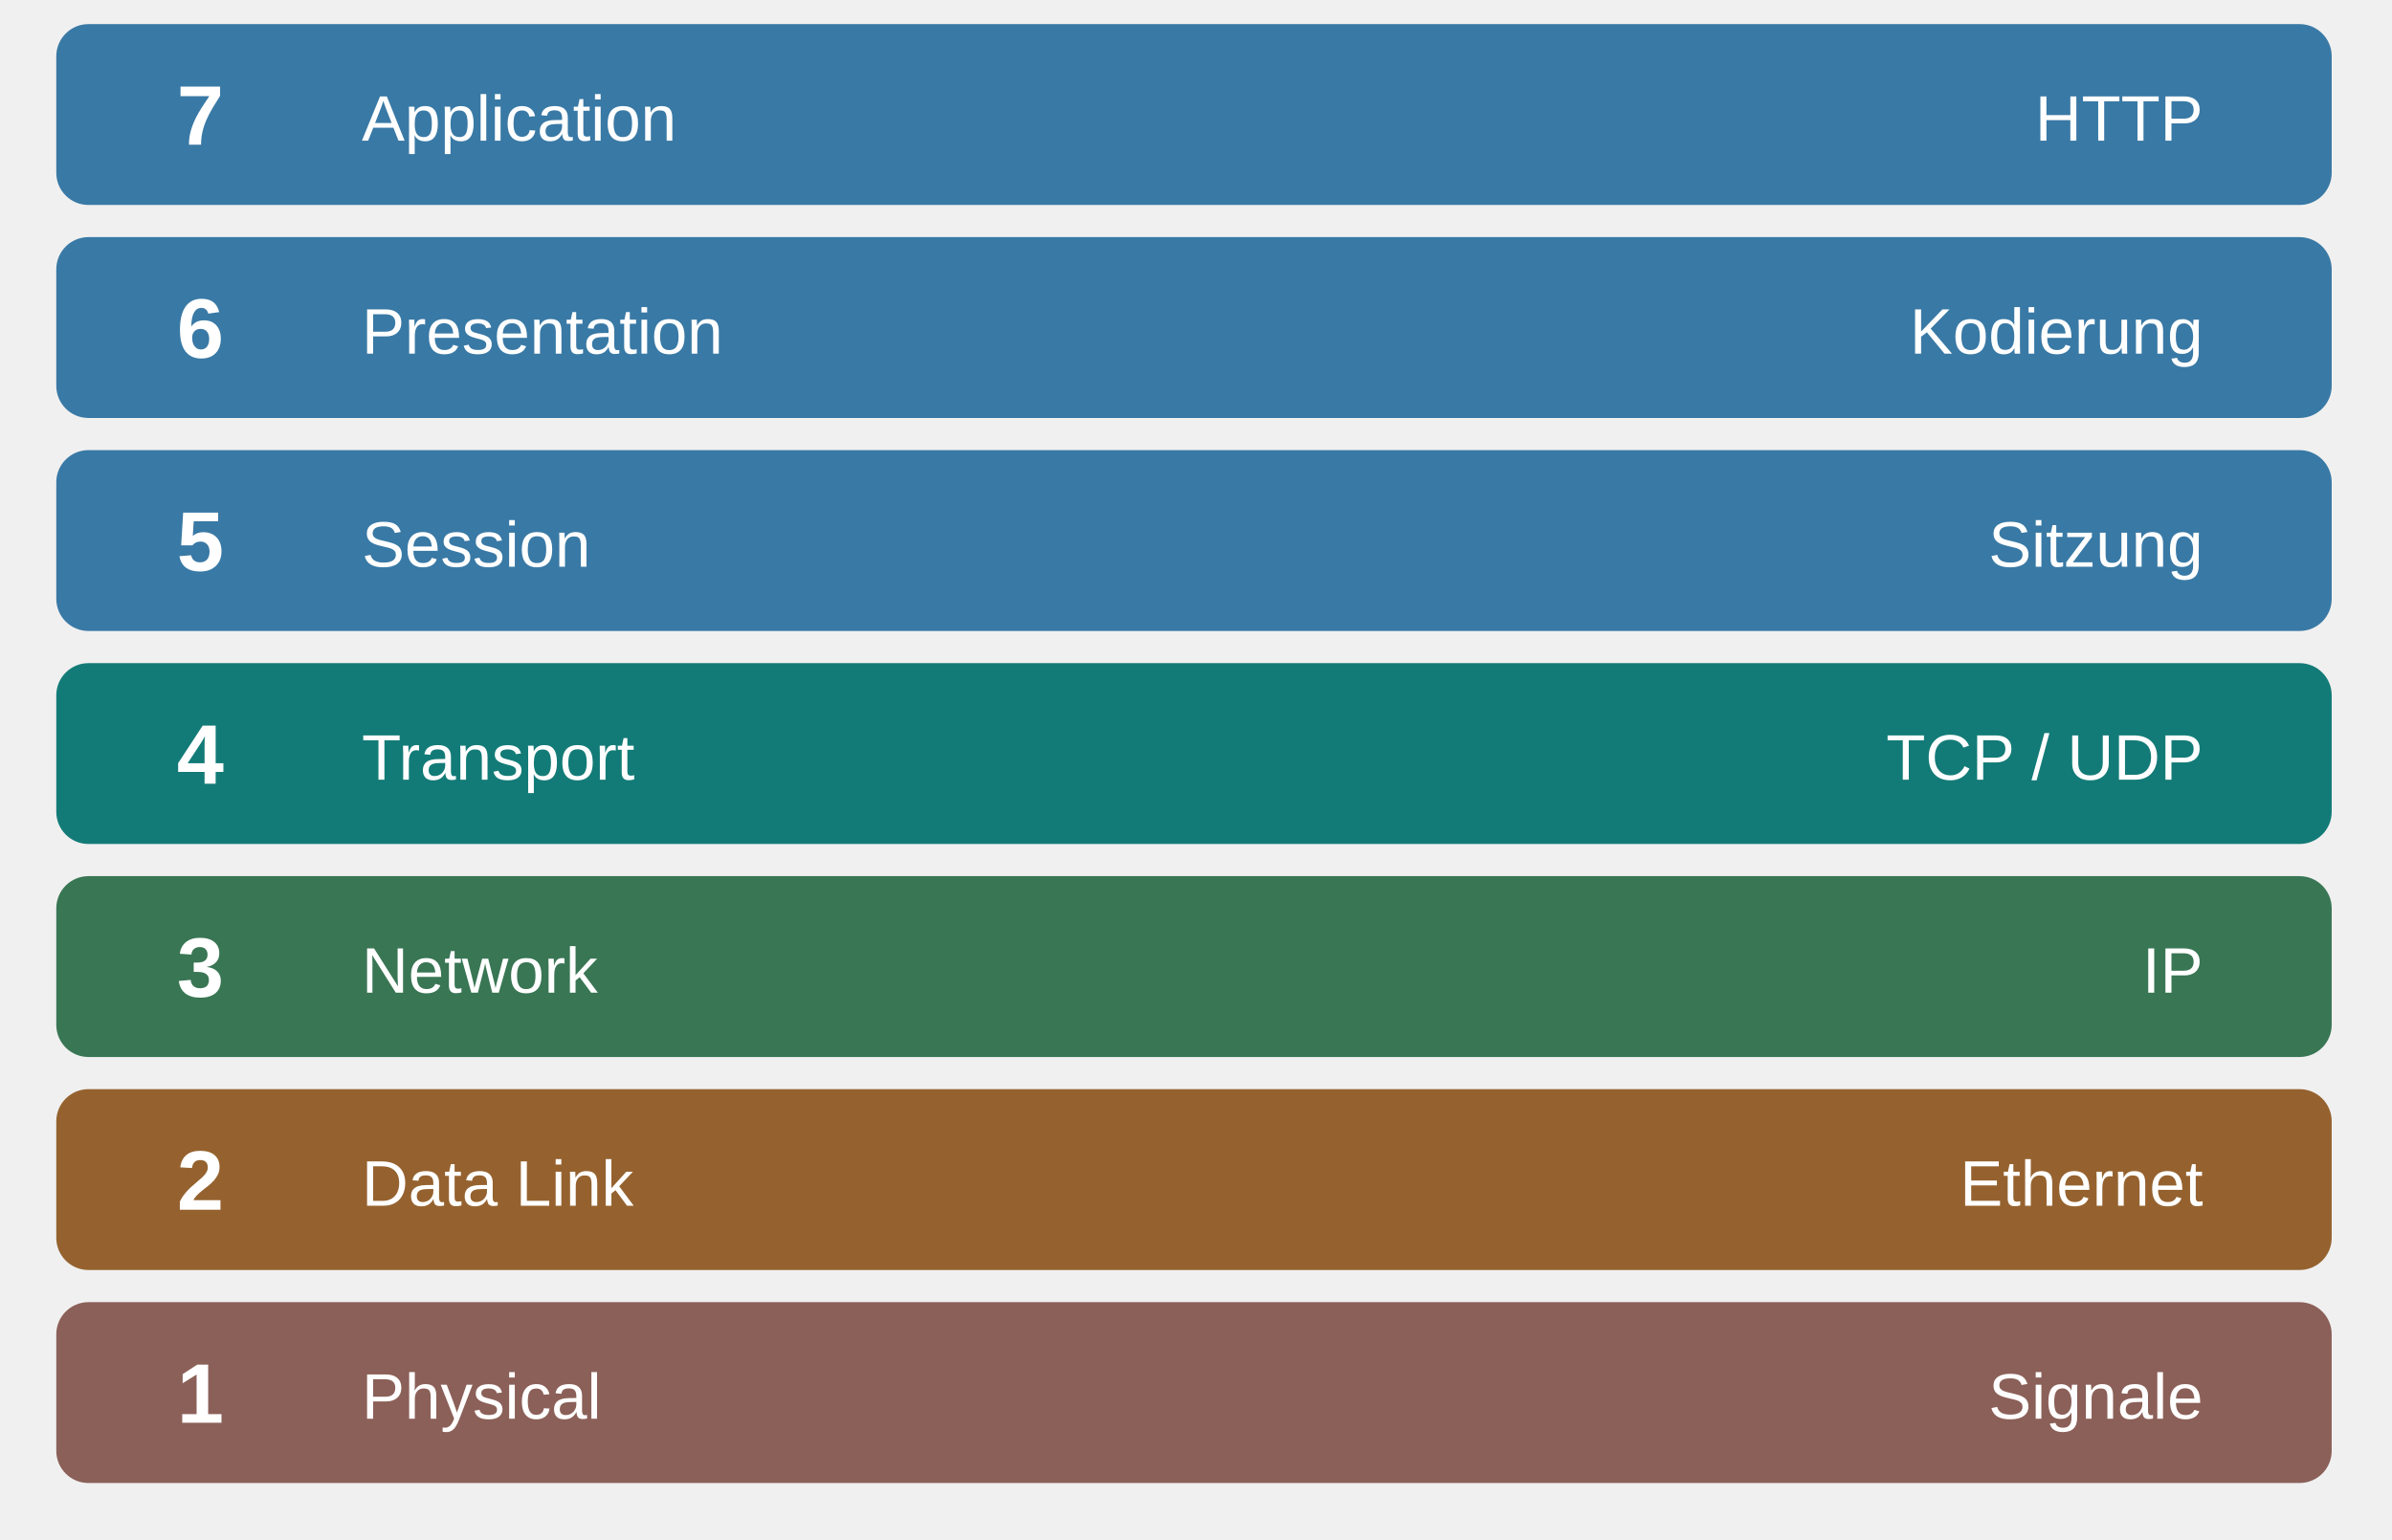
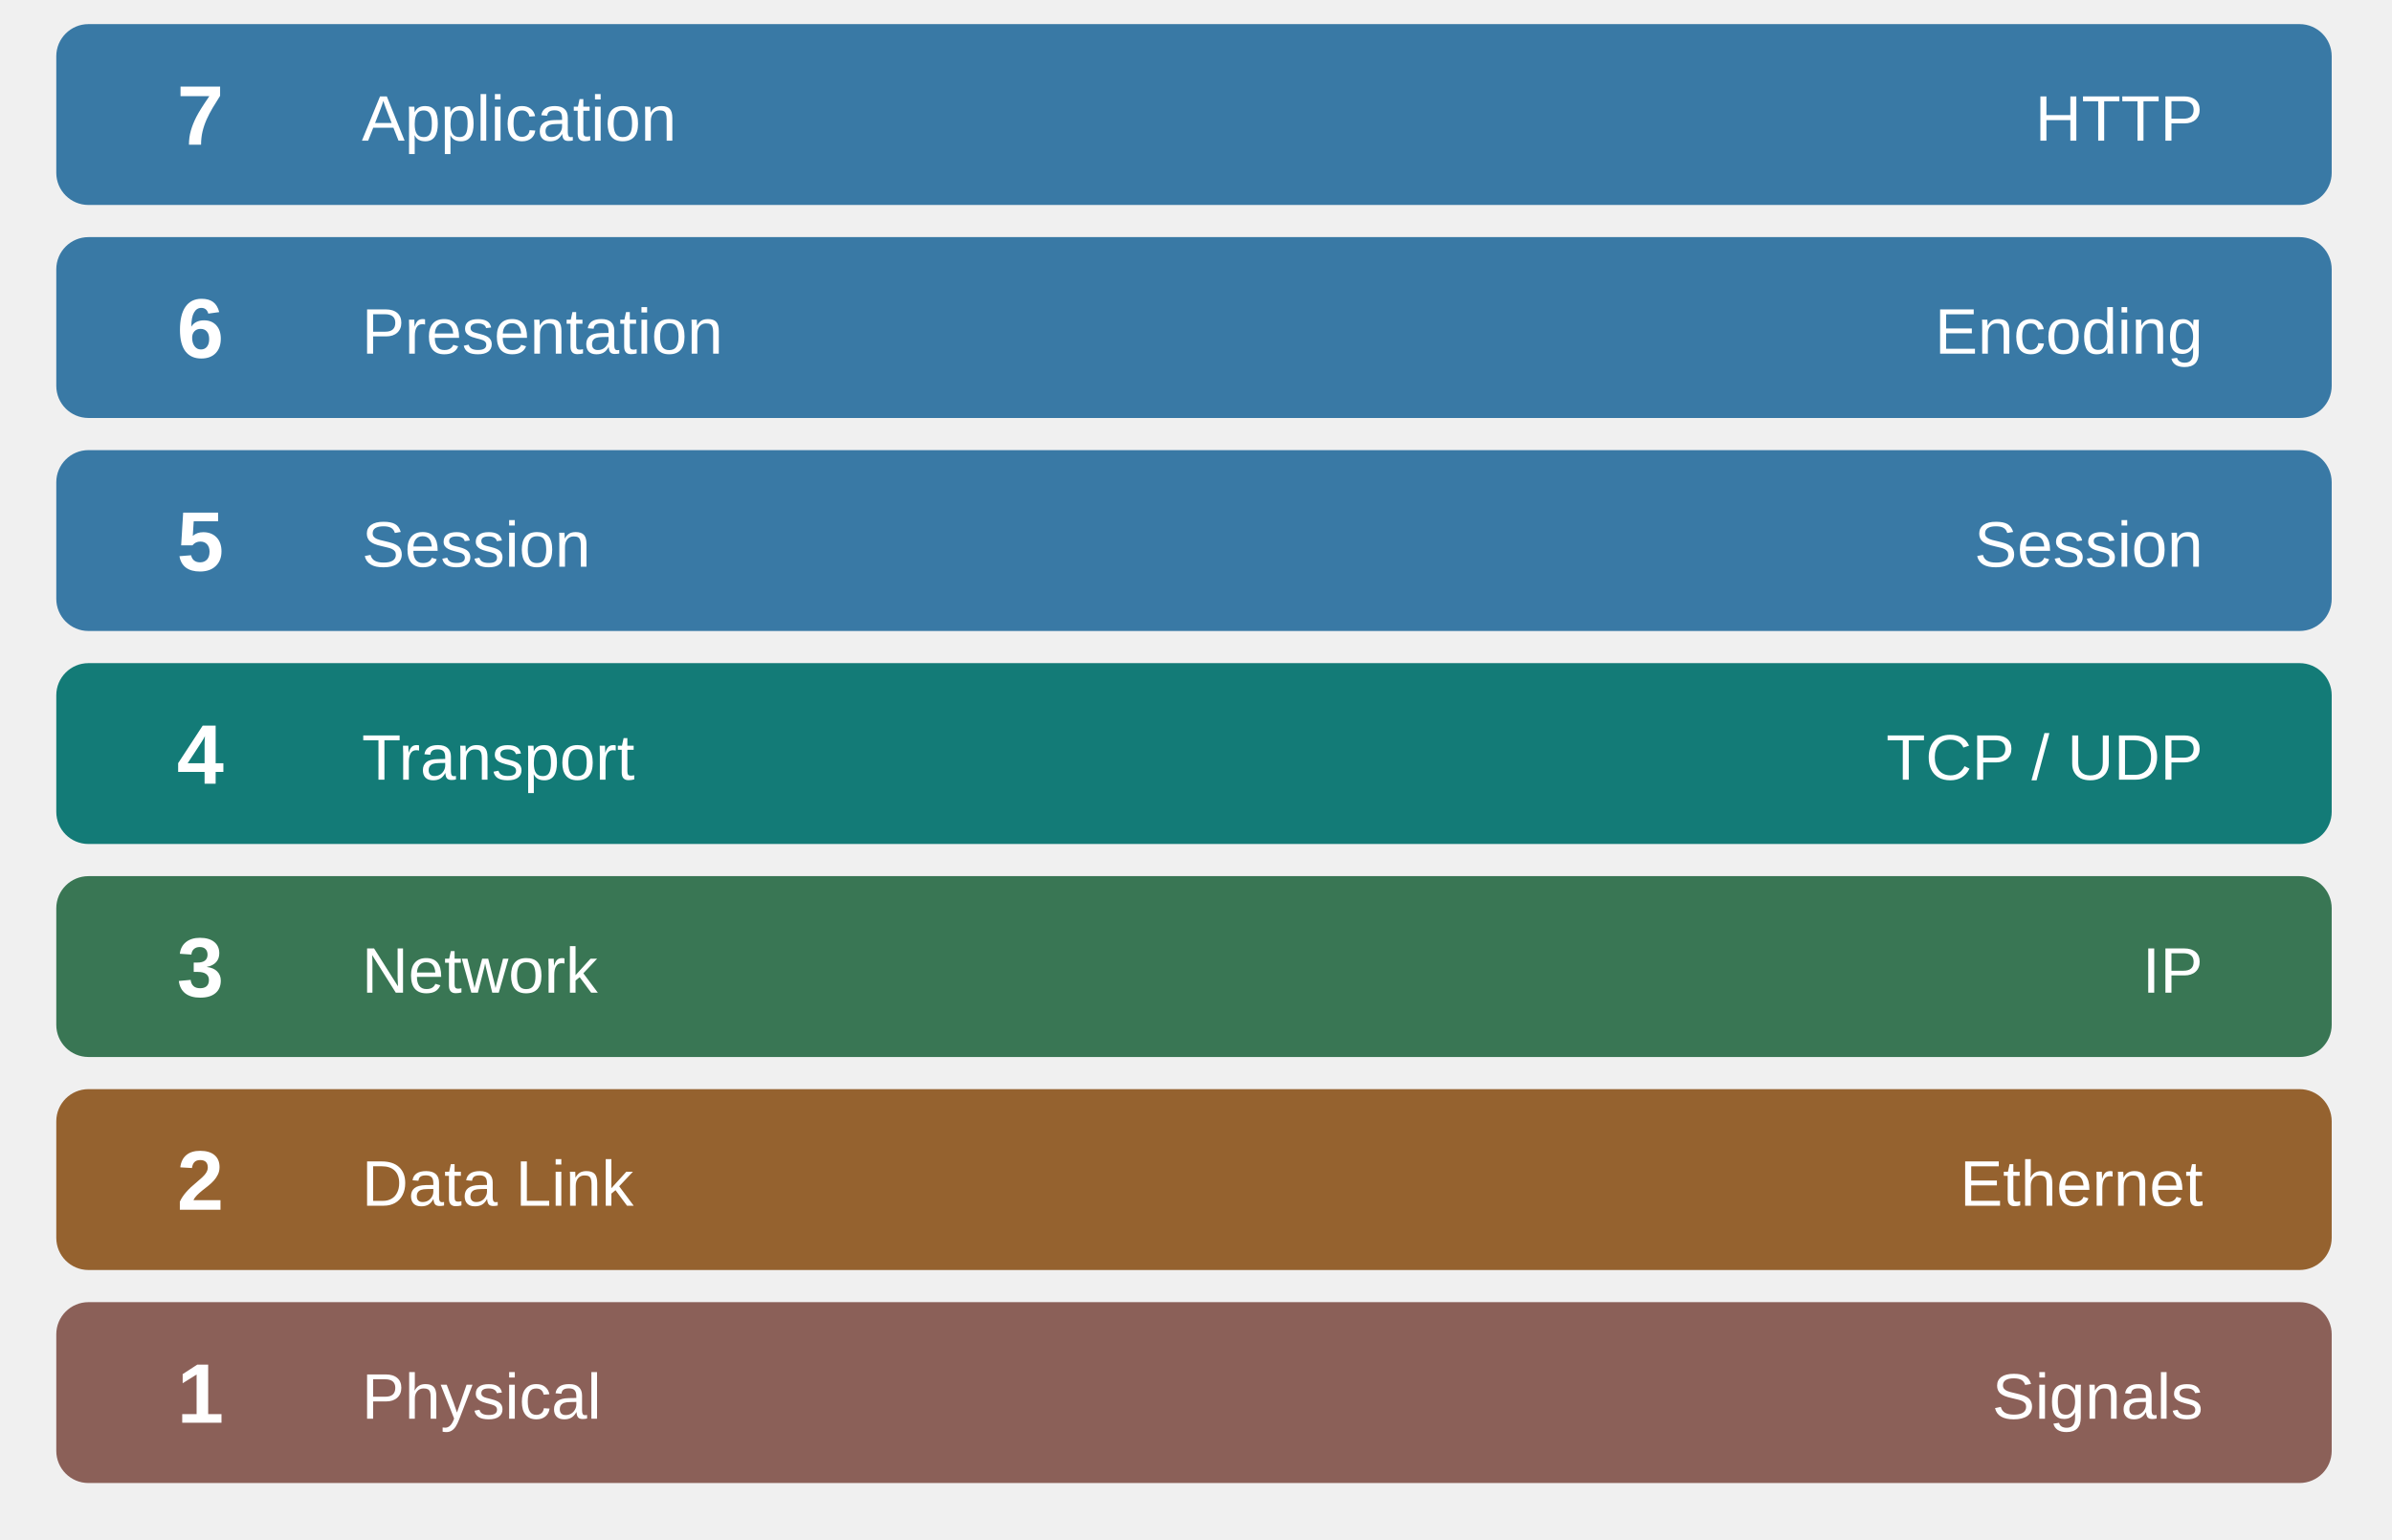
<svg xmlns="http://www.w3.org/2000/svg" width="595" height="383" viewBox="0 0 595 383" role="img" aria-labelledby="osilayers-title osilayers-desc">
  <style>
  text { font-family: Arial, Helvetica, sans-serif; }
  .label { font-size: 21px; font-weight: 600; }
  .small { font-size: 16px; font-weight: 500; }
  .tiny { font-size: 14px; font-weight: 500; }
  .mono { font-family: Menlo, Consolas, monospace; }
.f-ink { fill: #1C2936; }
.s-ink { stroke: #1C2936; }
.f-muted { fill: #5A6672; }
.s-muted { stroke: #5A6672; }
.f-guide { fill: #B2BDC7; }
.s-guide { stroke: #B2BDC7; }
.f-border { fill: #BCC6CF; }
.s-border { stroke: #BCC6CF; }
.f-blue { fill: #3979A5; }
.s-blue { stroke: #3979A5; }
.f-teal { fill: #137B77; }
.s-teal { stroke: #137B77; }
.f-green { fill: #397654; }
.s-green { stroke: #397654; }
.f-ochre { fill: #95622F; }
.s-ochre { stroke: #95622F; }
.f-brown { fill: #8B6058; }
.s-brown { stroke: #8B6058; }
.f-bluewash { fill: #E9F1F8; }
.f-tealwash { fill: #E6F5F2; }
.f-greenwash { fill: #EAF4ED; }
.f-neutralwash { fill: #F2F5F7; }
.f-soft { fill: #778590; }
.s-soft { stroke: #778590; }
.f-whitetxt { fill: #FFFFFF; }
@media (prefers-color-scheme: dark) {
  .f-ink { fill: #F1F4F6; }
  .s-ink { stroke: #F1F4F6; }
  .f-muted { fill: #B2BAC1; }
  .s-muted { stroke: #B2BAC1; }
  .f-guide { fill: #49545C; }
  .s-guide { stroke: #49545C; }
  .f-border { fill: #444B50; }
  .s-border { stroke: #444B50; }
  .f-blue { fill: #3979A5; }
  .s-blue { stroke: #3979A5; }
  .f-teal { fill: #137D77; }
  .s-teal { stroke: #137D77; }
  .f-green { fill: #397654; }
  .s-green { stroke: #397654; }
  .f-ochre { fill: #95622F; }
  .s-ochre { stroke: #95622F; }
  .f-brown { fill: #8B6058; }
  .s-brown { stroke: #8B6058; }
  .f-bluewash { fill: #14232E; }
  .f-tealwash { fill: #102825; }
  .f-greenwash { fill: #14271C; }
  .f-neutralwash { fill: #171C20; }
  .f-soft { fill: #808990; }
  .s-soft { stroke: #808990; }
  .f-whitetxt { fill: #FFFFFF; }
}
</style>
  <defs>
    <marker id="osilayers-blue-arrow" viewBox="0 0 10 10" refX="9" refY="5" markerWidth="8" markerHeight="8" orient="auto" markerUnits="userSpaceOnUse">
      <path d="M1 1 L9 5 L1 9" fill="none" class="s-blue" stroke-width="1.7" stroke-linecap="round" stroke-linejoin="round" />
    </marker>
    <marker id="osilayers-teal-arrow" viewBox="0 0 10 10" refX="9" refY="5" markerWidth="8" markerHeight="8" orient="auto" markerUnits="userSpaceOnUse">
      <path d="M1 1 L9 5 L1 9" fill="none" class="s-teal" stroke-width="1.7" stroke-linecap="round" stroke-linejoin="round" />
    </marker>
  </defs>
  <rect x="14" y="6" width="566" height="45" rx="8" class="f-blue" />
  <text x="44" y="36" class="f-whitetxt label" text-anchor="start">7</text>
  <text x="90" y="35" class="f-whitetxt small" text-anchor="start">Application</text>
  <text x="548" y="35" class="f-whitetxt small" text-anchor="end">HTTP</text>
  <rect x="14" y="59" width="566" height="45" rx="8" class="f-blue" />
  <text x="44" y="89" class="f-whitetxt label" text-anchor="start">6</text>
  <text x="90" y="88" class="f-whitetxt small" text-anchor="start">Presentation</text>
-   <text x="548" y="88" class="f-whitetxt small" text-anchor="end">Kodierung</text>
+   <text x="548" y="88" class="f-whitetxt small" text-anchor="end">Encoding</text>
  <rect x="14" y="112" width="566" height="45" rx="8" class="f-blue" />
  <text x="44" y="142" class="f-whitetxt label" text-anchor="start">5</text>
  <text x="90" y="141" class="f-whitetxt small" text-anchor="start">Session</text>
-   <text x="548" y="141" class="f-whitetxt small" text-anchor="end">Sitzung</text>
+   <text x="548" y="141" class="f-whitetxt small" text-anchor="end">Session</text>
  <rect x="14" y="165" width="566" height="45" rx="8" class="f-teal" />
  <text x="44" y="195" class="f-whitetxt label" text-anchor="start">4</text>
  <text x="90" y="194" class="f-whitetxt small" text-anchor="start">Transport</text>
  <text x="548" y="194" class="f-whitetxt small" text-anchor="end">TCP / UDP</text>
  <rect x="14" y="218" width="566" height="45" rx="8" class="f-green" />
  <text x="44" y="248" class="f-whitetxt label" text-anchor="start">3</text>
  <text x="90" y="247" class="f-whitetxt small" text-anchor="start">Network</text>
  <text x="548" y="247" class="f-whitetxt small" text-anchor="end">IP</text>
  <rect x="14" y="271" width="566" height="45" rx="8" class="f-ochre" />
  <text x="44" y="301" class="f-whitetxt label" text-anchor="start">2</text>
  <text x="90" y="300" class="f-whitetxt small" text-anchor="start">Data Link</text>
  <text x="548" y="300" class="f-whitetxt small" text-anchor="end">Ethernet</text>
  <rect x="14" y="324" width="566" height="45" rx="8" class="f-brown" />
  <text x="44" y="354" class="f-whitetxt label" text-anchor="start">1</text>
  <text x="90" y="353" class="f-whitetxt small" text-anchor="start">Physical</text>
-   <text x="548" y="353" class="f-whitetxt small" text-anchor="end">Signale</text>
+   <text x="548" y="353" class="f-whitetxt small" text-anchor="end">Signals</text>
</svg>
